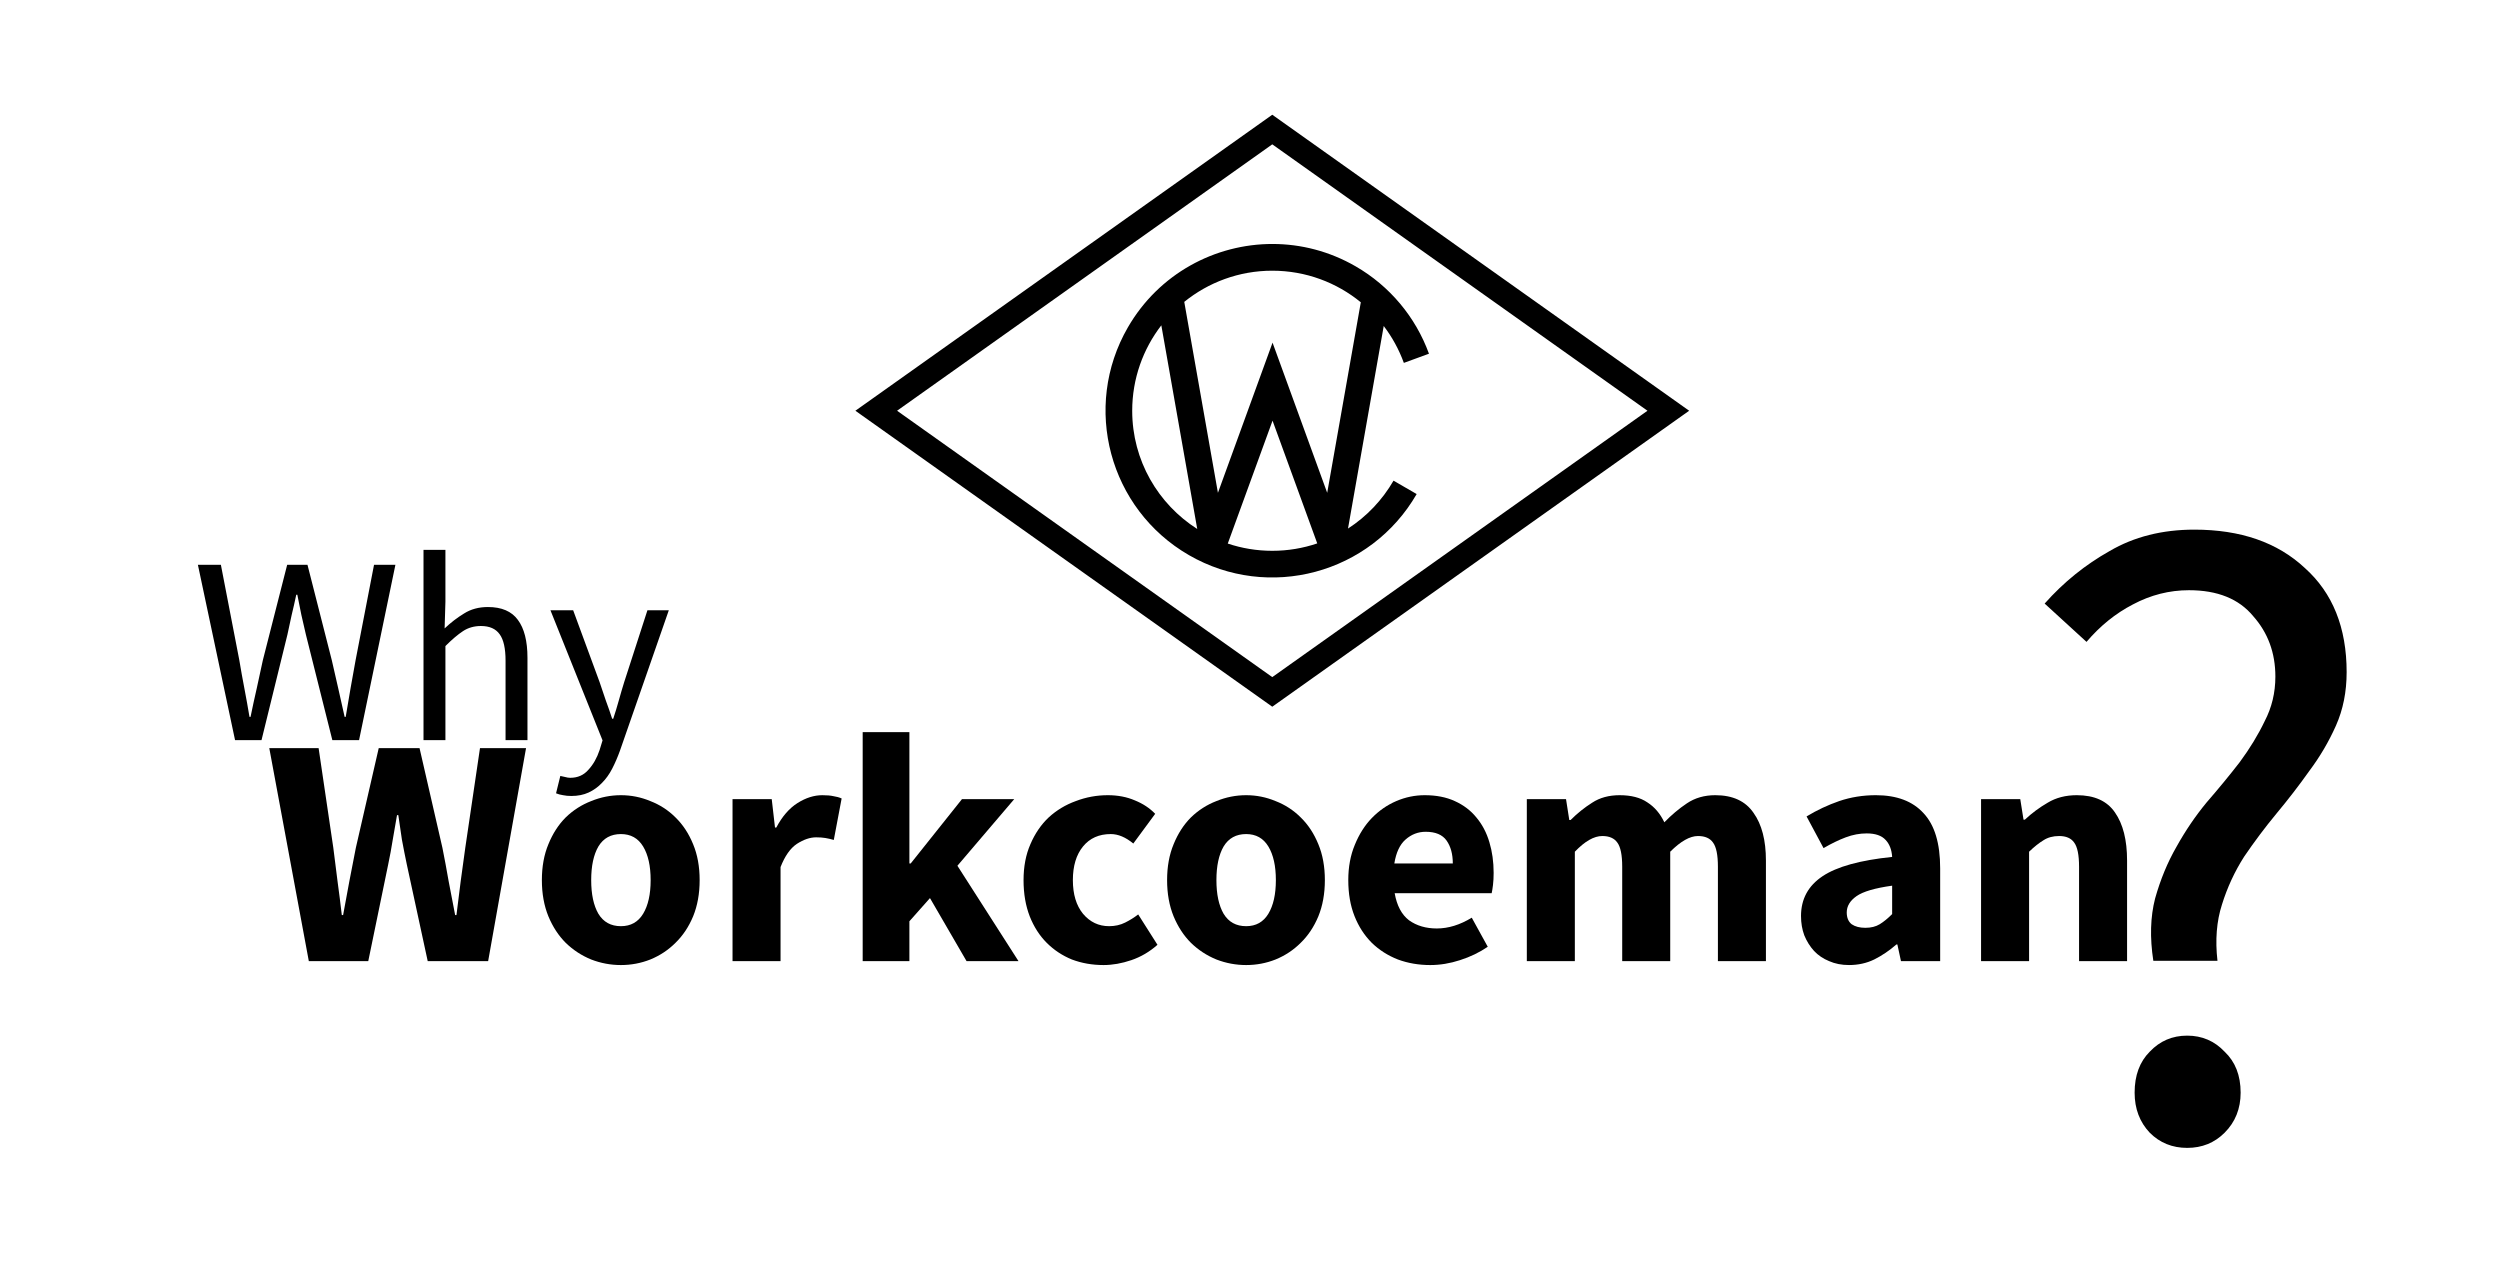
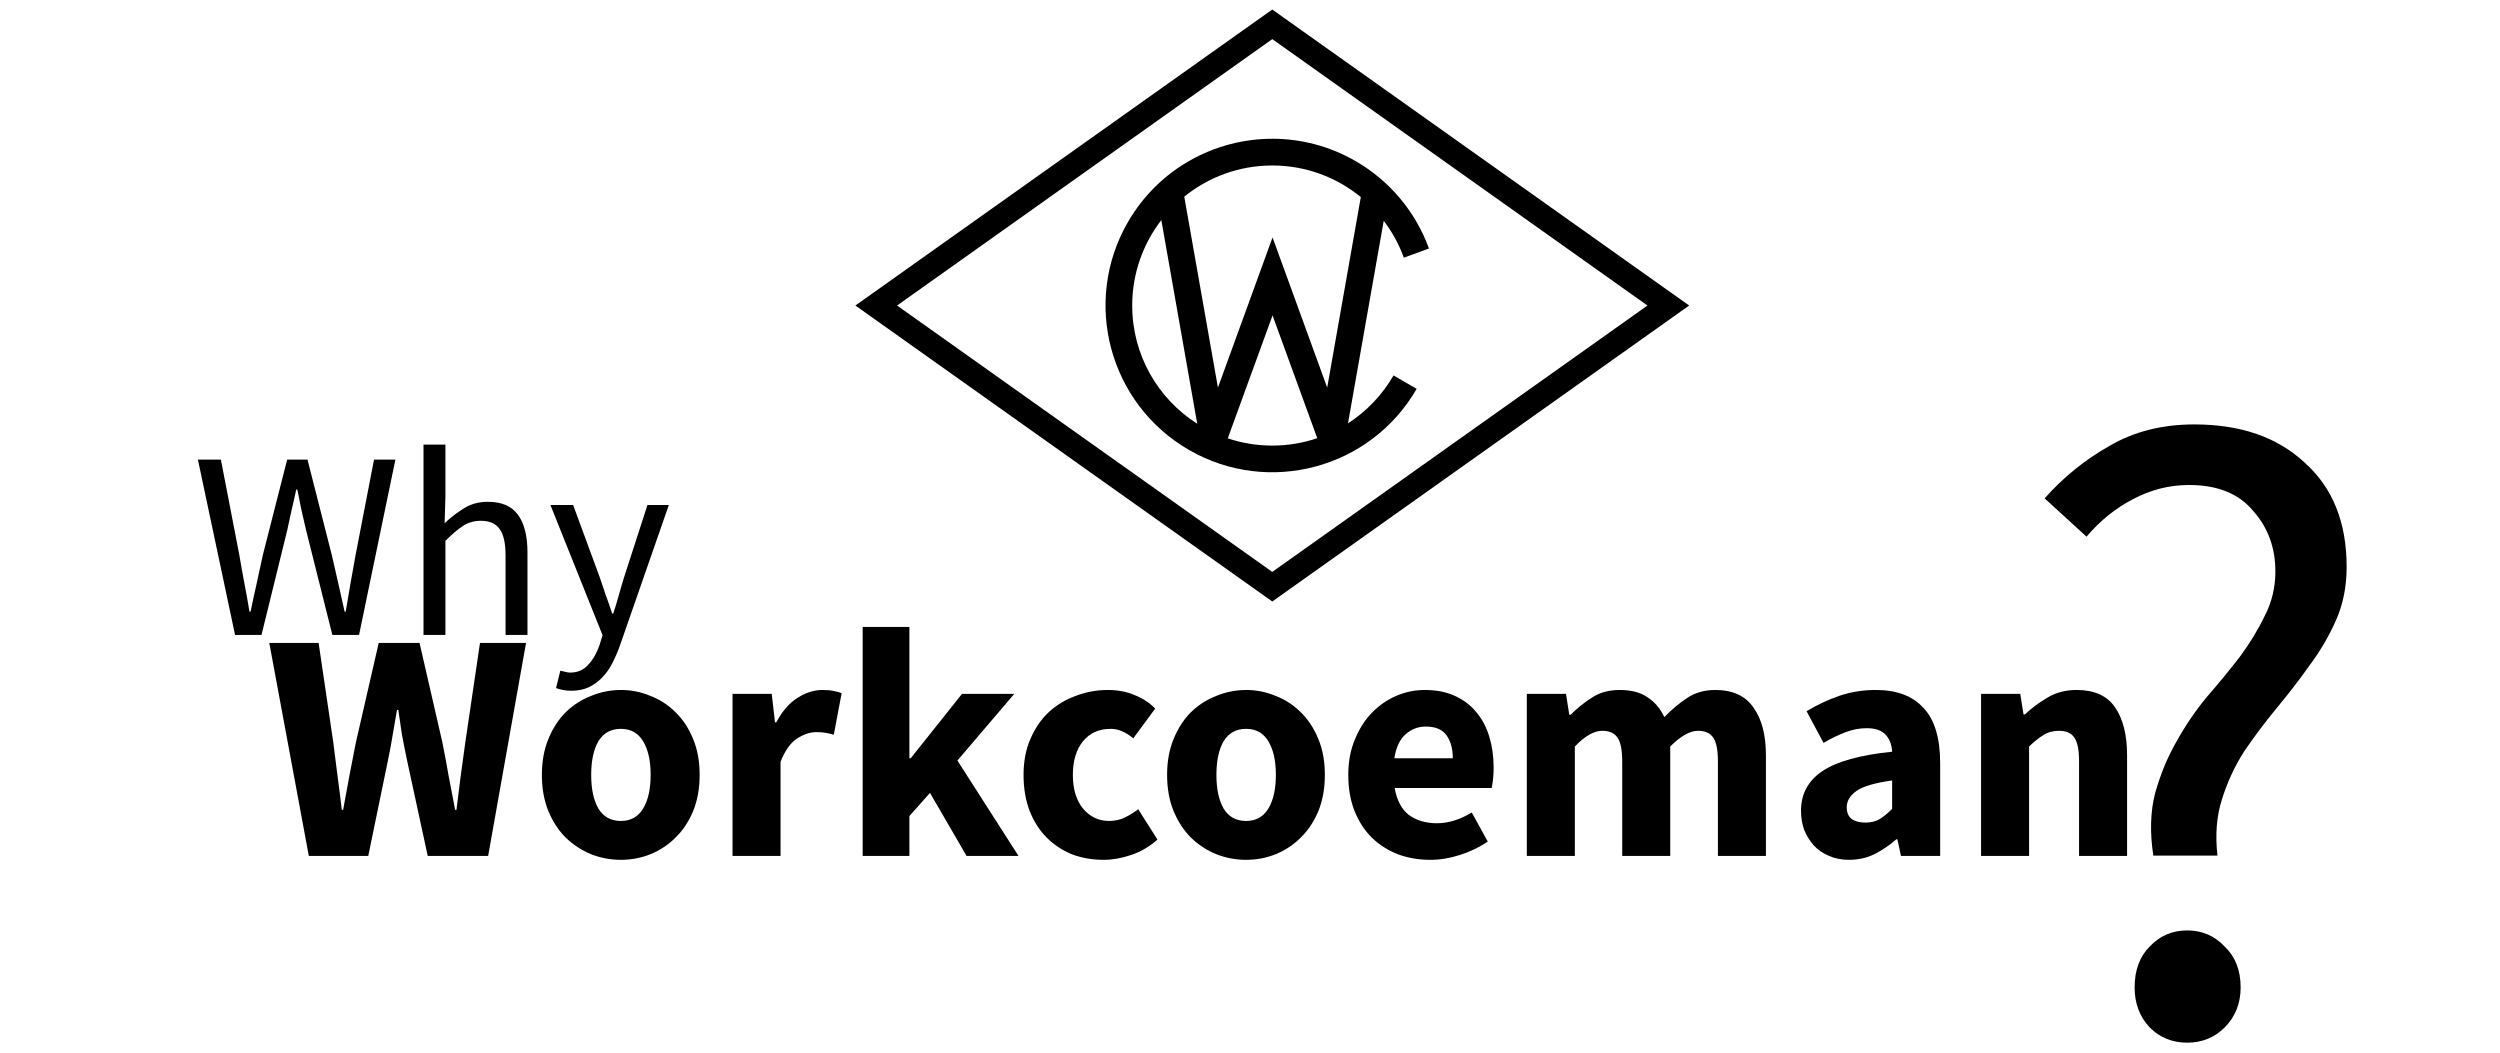
- <svg xmlns="http://www.w3.org/2000/svg" width="297mm" height="150mm" viewBox="0 0 1052.362 531.496" id="svg2" version="1.1">
+ <svg xmlns="http://www.w3.org/2000/svg" version="1.1" id="svg2" viewBox="0 0 1052.362 442.913" height="125mm" width="297mm">
  <defs id="defs4" />
-   <g transform="translate(9.375,-45.02767)" style="fill:#000000" id="g4408">
-     <path id="path4157" style="font-style:normal;font-variant:normal;font-weight:normal;font-stretch:normal;font-size:112.5px;line-height:125%;font-family:'Source Sans Pro';-inkscape-font-specification:'Source Sans Pro';letter-spacing:0px;word-spacing:0px;fill:#000000;fill-opacity:1;stroke:none;stroke-width:1px;stroke-linecap:butt;stroke-linejoin:miter;stroke-opacity:1" d="m 73.93,282.778 h 9.675 l 7.763,40.163 q 1.012,6.075 2.138,11.925 1.125,5.85 2.138,11.925 h 0.45 q 1.238,-6.075 2.587,-11.925 1.35,-5.963 2.588,-11.925 l 10.238,-40.163 h 8.55 l 10.238,40.163 q 1.35,5.85 2.7,11.812 1.35,5.963 2.7,12.037 h 0.45 q 1.012,-6.075 2.025,-11.925 1.012,-5.963 2.138,-11.925 l 7.763,-40.163 h 9 l -15.3,73.8 h -11.25 l -11.137,-44.438 q -1.012,-4.275 -1.913,-8.325 -0.787,-4.162 -1.688,-8.438 h -0.45 q -0.9,4.275 -1.913,8.438 -0.9,4.05 -1.8,8.325 l -10.912,44.438 H 89.568 Z" />
-     <path id="path4159" style="font-style:normal;font-variant:normal;font-weight:normal;font-stretch:normal;font-size:112.5px;line-height:125%;font-family:'Source Sans Pro';-inkscape-font-specification:'Source Sans Pro';letter-spacing:0px;word-spacing:0px;fill:#000000;fill-opacity:1;stroke:none;stroke-width:1px;stroke-linecap:butt;stroke-linejoin:miter;stroke-opacity:1" d="m 168.898,276.478 h 9.225 v 21.825 l -0.338,11.25 q 3.938,-3.712 8.213,-6.3 4.275,-2.7 10.012,-2.7 8.662,0 12.6,5.4 4.05,5.4 4.05,15.975 v 34.65 h -9.225 v -33.413 q 0,-7.763 -2.475,-11.137 -2.475,-3.487 -7.875,-3.487 -4.275,0 -7.537,2.138 -3.263,2.138 -7.425,6.3 v 39.6 h -9.225 z" />
-     <path id="path4161" style="font-style:normal;font-variant:normal;font-weight:normal;font-stretch:normal;font-size:112.5px;line-height:125%;font-family:'Source Sans Pro';-inkscape-font-specification:'Source Sans Pro';letter-spacing:0px;word-spacing:0px;fill:#000000;fill-opacity:1;stroke:none;stroke-width:1px;stroke-linecap:butt;stroke-linejoin:miter;stroke-opacity:1" d="m 226.489,371.653 q 0.9,0.225 2.025,0.45 1.125,0.338 2.138,0.338 4.725,0 7.65,-3.375 3.038,-3.263 4.725,-8.325 l 1.238,-4.05 -21.938,-54.788 h 9.562 l 11.137,30.262 q 1.238,3.6 2.587,7.65 1.462,3.938 2.7,7.763 h 0.45 q 1.238,-3.712 2.362,-7.763 1.125,-4.05 2.25,-7.65 l 9.787,-30.262 h 9 l -20.587,59.175 q -1.462,4.05 -3.263,7.537 -1.8,3.487 -4.275,5.963 -2.475,2.587 -5.625,4.05 -3.15,1.462 -7.312,1.462 -1.913,0 -3.487,-0.338 -1.575,-0.225 -2.925,-0.787 z" />
-     <path id="path4164" style="font-style:normal;font-variant:normal;font-weight:bold;font-stretch:normal;font-size:137.5px;line-height:125%;font-family:'Source Sans Pro';-inkscape-font-specification:'Source Sans Pro Bold';letter-spacing:0px;word-spacing:0px;fill:#000000;fill-opacity:1;stroke:none;stroke-width:1px;stroke-linecap:butt;stroke-linejoin:miter;stroke-opacity:1" d="m 103.981,359.961 h 20.762 l 6.188,41.938 q 0.825,7.013 1.788,14.162 0.963,7.013 1.788,14.162 h 0.55 q 1.375,-7.15 2.612,-14.162 1.375,-7.15 2.75,-14.162 l 9.625,-41.938 h 17.188 l 9.625,41.938 q 1.375,6.875 2.612,14.025 1.375,7.013 2.75,14.3 h 0.55 q 0.963,-7.287 1.788,-14.3 0.963,-7.013 1.925,-14.025 l 6.188,-41.938 h 19.387 l -15.95,89.65 h -25.438 l -8.8,-40.7 q -1.1,-5.225 -2.062,-10.45 -0.825,-5.362 -1.512,-10.312 h -0.55 q -0.825,4.95 -1.788,10.312 -0.825,5.225 -1.925,10.45 l -8.387,40.7 h -25.025 z" />
-     <path id="path4166" style="font-style:normal;font-variant:normal;font-weight:bold;font-stretch:normal;font-size:137.5px;line-height:125%;font-family:'Source Sans Pro';-inkscape-font-specification:'Source Sans Pro Bold';letter-spacing:0px;word-spacing:0px;fill:#000000;fill-opacity:1;stroke:none;stroke-width:1px;stroke-linecap:butt;stroke-linejoin:miter;stroke-opacity:1" d="m 218.724,415.511 q 0,-8.525 2.75,-15.125 2.75,-6.737 7.287,-11.275 4.675,-4.537 10.725,-6.875 6.05,-2.475 12.512,-2.475 6.463,0 12.375,2.475 6.05,2.337 10.588,6.875 4.675,4.537 7.425,11.275 2.75,6.6 2.75,15.125 0,8.525 -2.75,15.262 -2.75,6.6 -7.425,11.137 -4.537,4.537 -10.588,7.013 -5.912,2.337 -12.375,2.337 -6.463,0 -12.512,-2.337 -6.05,-2.475 -10.725,-7.013 -4.537,-4.537 -7.287,-11.137 -2.75,-6.737 -2.75,-15.262 z m 20.762,0 q 0,8.938 3.025,14.162 3.163,5.225 9.488,5.225 6.188,0 9.35,-5.225 3.163,-5.225 3.163,-14.162 0,-8.938 -3.163,-14.162 -3.163,-5.225 -9.35,-5.225 -6.325,0 -9.488,5.225 -3.025,5.225 -3.025,14.162 z" />
-     <path id="path4168" style="font-style:normal;font-variant:normal;font-weight:bold;font-stretch:normal;font-size:137.5px;line-height:125%;font-family:'Source Sans Pro';-inkscape-font-specification:'Source Sans Pro Bold';letter-spacing:0px;word-spacing:0px;fill:#000000;fill-opacity:1;stroke:none;stroke-width:1px;stroke-linecap:butt;stroke-linejoin:miter;stroke-opacity:1" d="m 298.981,381.411 h 16.5 l 1.375,11.963 h 0.55 q 3.712,-7.013 8.938,-10.312 5.225,-3.3 10.45,-3.3 2.888,0 4.675,0.412 1.925,0.275 3.438,0.963 l -3.3,17.462 q -1.925,-0.55 -3.575,-0.825 -1.65,-0.275 -3.85,-0.275 -3.85,0 -8.113,2.75 -4.125,2.75 -6.875,9.762 v 39.6 h -20.212 z" />
-     <path id="path4170" style="font-style:normal;font-variant:normal;font-weight:bold;font-stretch:normal;font-size:137.5px;line-height:125%;font-family:'Source Sans Pro';-inkscape-font-specification:'Source Sans Pro Bold';letter-spacing:0px;word-spacing:0px;fill:#000000;fill-opacity:1;stroke:none;stroke-width:1px;stroke-linecap:butt;stroke-linejoin:miter;stroke-opacity:1" d="m 353.767,353.224 h 19.663 v 55.275 h 0.55 l 21.587,-27.087 h 22 l -23.925,28.05 25.712,40.15 h -21.863 l -15.4,-26.538 -8.662,9.762 v 16.775 h -19.663 z" />
-     <path id="path4172" style="font-style:normal;font-variant:normal;font-weight:bold;font-stretch:normal;font-size:137.5px;line-height:125%;font-family:'Source Sans Pro';-inkscape-font-specification:'Source Sans Pro Bold';letter-spacing:0px;word-spacing:0px;fill:#000000;fill-opacity:1;stroke:none;stroke-width:1px;stroke-linecap:butt;stroke-linejoin:miter;stroke-opacity:1" d="m 421.483,415.511 q 0,-8.525 2.888,-15.125 2.888,-6.737 7.7,-11.275 4.95,-4.537 11.412,-6.875 6.463,-2.475 13.475,-2.475 6.325,0 11.412,2.2 5.088,2.062 8.525,5.638 l -9.213,12.512 q -4.812,-3.987 -9.488,-3.987 -7.425,0 -11.688,5.225 -4.263,5.225 -4.263,14.162 0,8.938 4.263,14.162 4.4,5.225 11,5.225 3.712,0 6.737,-1.512 3.025,-1.512 5.5,-3.438 l 8.113,12.787 q -4.95,4.4 -11,6.463 -6.05,2.062 -11.688,2.062 -7.15,0 -13.338,-2.337 -6.05,-2.475 -10.588,-7.013 -4.537,-4.537 -7.15,-11.137 -2.612,-6.737 -2.612,-15.262 z" />
-     <path id="path4174" style="font-style:normal;font-variant:normal;font-weight:bold;font-stretch:normal;font-size:137.5px;line-height:125%;font-family:'Source Sans Pro';-inkscape-font-specification:'Source Sans Pro Bold';letter-spacing:0px;word-spacing:0px;fill:#000000;fill-opacity:1;stroke:none;stroke-width:1px;stroke-linecap:butt;stroke-linejoin:miter;stroke-opacity:1" d="m 481.908,415.511 q 0,-8.525 2.75,-15.125 2.75,-6.737 7.287,-11.275 4.675,-4.537 10.725,-6.875 6.05,-2.475 12.512,-2.475 6.463,0 12.375,2.475 6.05,2.337 10.588,6.875 4.675,4.537 7.425,11.275 2.75,6.6 2.75,15.125 0,8.525 -2.75,15.262 -2.75,6.6 -7.425,11.137 -4.537,4.537 -10.588,7.013 -5.912,2.337 -12.375,2.337 -6.463,0 -12.512,-2.337 -6.05,-2.475 -10.725,-7.013 -4.537,-4.537 -7.287,-11.137 -2.75,-6.737 -2.75,-15.262 z m 20.762,0 q 0,8.938 3.025,14.162 3.163,5.225 9.488,5.225 6.188,0 9.35,-5.225 3.163,-5.225 3.163,-14.162 0,-8.938 -3.163,-14.162 -3.163,-5.225 -9.35,-5.225 -6.325,0 -9.488,5.225 -3.025,5.225 -3.025,14.162 z" />
-     <path id="path4176" style="font-style:normal;font-variant:normal;font-weight:bold;font-stretch:normal;font-size:137.5px;line-height:125%;font-family:'Source Sans Pro';-inkscape-font-specification:'Source Sans Pro Bold';letter-spacing:0px;word-spacing:0px;fill:#000000;fill-opacity:1;stroke:none;stroke-width:1px;stroke-linecap:butt;stroke-linejoin:miter;stroke-opacity:1" d="m 558.177,415.511 q 0,-8.25 2.75,-14.85 2.75,-6.737 7.15,-11.275 4.537,-4.675 10.312,-7.15 5.775,-2.475 11.963,-2.475 7.287,0 12.65,2.475 5.5,2.475 9.075,6.875 3.712,4.4 5.5,10.45 1.788,5.912 1.788,12.925 0,2.75 -0.275,5.088 -0.275,2.2 -0.55,3.438 h -40.837 q 1.375,7.838 6.05,11.412 4.812,3.438 11.688,3.438 7.287,0 14.713,-4.537 l 6.737,12.238 q -5.225,3.575 -11.688,5.638 -6.325,2.062 -12.512,2.062 -7.287,0 -13.613,-2.337 -6.325,-2.475 -11,-7.013 -4.675,-4.675 -7.287,-11.275 -2.612,-6.6 -2.612,-15.125 z m 44,-7.013 q 0,-5.912 -2.612,-9.625 -2.612,-3.712 -8.8,-3.712 -4.812,0 -8.525,3.3 -3.575,3.163 -4.675,10.037 z" />
-     <path id="path4178" style="font-style:normal;font-variant:normal;font-weight:bold;font-stretch:normal;font-size:137.5px;line-height:125%;font-family:'Source Sans Pro';-inkscape-font-specification:'Source Sans Pro Bold';letter-spacing:0px;word-spacing:0px;fill:#000000;fill-opacity:1;stroke:none;stroke-width:1px;stroke-linecap:butt;stroke-linejoin:miter;stroke-opacity:1" d="m 633.332,381.411 h 16.5 l 1.375,8.8 h 0.55 q 4.263,-4.263 9.075,-7.287 4.812,-3.163 11.55,-3.163 7.287,0 11.688,3.025 4.537,2.888 7.15,8.387 4.537,-4.675 9.488,-7.975 5.088,-3.438 11.963,-3.438 11,0 16.087,7.425 5.225,7.287 5.225,20.075 v 42.35 h -20.212 v -39.737 q 0,-7.425 -2.062,-10.175 -1.925,-2.75 -6.325,-2.75 -5.088,0 -11.688,6.6 v 46.062 h -20.212 v -39.737 q 0,-7.425 -2.062,-10.175 -1.925,-2.75 -6.325,-2.75 -5.225,0 -11.55,6.6 v 46.062 h -20.212 z" />
-     <path id="path4180" style="font-style:normal;font-variant:normal;font-weight:bold;font-stretch:normal;font-size:137.5px;line-height:125%;font-family:'Source Sans Pro';-inkscape-font-specification:'Source Sans Pro Bold';letter-spacing:0px;word-spacing:0px;fill:#000000;fill-opacity:1;stroke:none;stroke-width:1px;stroke-linecap:butt;stroke-linejoin:miter;stroke-opacity:1" d="m 748.752,430.636 q 0,-10.725 9.075,-16.775 9.075,-6.05 29.288,-8.113 -0.275,-4.537 -2.75,-7.15 -2.475,-2.75 -7.975,-2.75 -4.4,0 -8.8,1.65 -4.4,1.65 -9.35,4.537 l -7.15,-13.338 q 6.6,-3.987 13.75,-6.463 7.287,-2.475 15.4,-2.475 13.2,0 20.075,7.562 7.013,7.425 7.013,23.238 v 39.05 h -16.5 l -1.512,-7.013 h -0.412 q -4.4,3.85 -9.35,6.325 -4.812,2.337 -10.588,2.337 -4.675,0 -8.387,-1.65 -3.712,-1.512 -6.325,-4.263 -2.612,-2.888 -4.125,-6.6 -1.375,-3.712 -1.375,-8.113 z m 19.25,-1.512 q 0,3.3 2.062,4.95 2.2,1.512 5.775,1.512 3.575,0 6.05,-1.512 2.475,-1.512 5.225,-4.263 v -11.963 q -10.863,1.512 -14.988,4.4 -4.125,2.888 -4.125,6.875 z" />
-     <path id="path4182" style="font-style:normal;font-variant:normal;font-weight:bold;font-stretch:normal;font-size:137.5px;line-height:125%;font-family:'Source Sans Pro';-inkscape-font-specification:'Source Sans Pro Bold';letter-spacing:0px;word-spacing:0px;fill:#000000;fill-opacity:1;stroke:none;stroke-width:1px;stroke-linecap:butt;stroke-linejoin:miter;stroke-opacity:1" d="m 824.543,381.411 h 16.5 l 1.375,8.662 h 0.55 q 4.4,-4.125 9.625,-7.15 5.225,-3.163 12.238,-3.163 11.137,0 16.087,7.287 5.088,7.287 5.088,20.212 v 42.35 h -20.212 v -39.737 q 0,-7.425 -2.062,-10.175 -1.925,-2.75 -6.325,-2.75 -3.85,0 -6.6,1.788 -2.75,1.65 -6.05,4.812 v 46.062 h -20.212 z" />
-     <path id="path4185" style="font-style:normal;font-variant:normal;font-weight:normal;font-stretch:normal;font-size:375px;line-height:125%;font-family:'Source Sans Pro';-inkscape-font-specification:'Source Sans Pro';letter-spacing:0px;word-spacing:0px;fill:#000000;fill-opacity:1;stroke:none;stroke-width:1px;stroke-linecap:butt;stroke-linejoin:miter;stroke-opacity:1" d="m 897.057,449.474 q -2.25,-14.625 0.75,-26.25 3.375,-12 9,-21.75 5.625,-10.125 12.75,-18.75 7.5,-8.625 13.875,-16.875 6.375,-8.625 10.5,-17.25 4.5,-8.625 4.5,-18.75 0,-15 -9.375,-25.5 -9,-10.875 -27,-10.875 -12.375,0 -23.625,6 -10.875,5.625 -19.5,15.75 l -17.625,-16.125 q 12,-13.5 27.375,-22.125 15.375,-9 35.625,-9 29.25,0 46.5,16.125 17.625,15.75 17.625,43.875 0,12.375 -4.5,22.5 -4.5,10.125 -11.25,19.125 -6.375,9 -13.875,18 -7.125,8.625 -13.5,18 -6,9.375 -9.375,20.25 -3.375,10.5 -1.875,23.625 z m -7.875,55.5 q 0,-10.875 6.375,-17.25 6.375,-6.75 15.75,-6.75 9.375,0 15.75,6.75 6.75,6.375 6.75,17.25 0,10.125 -6.75,16.875 -6.375,6.375 -15.75,6.375 -9.375,0 -15.75,-6.375 -6.375,-6.75 -6.375,-16.875 z" />
-     <path id="path7153" style="display:inline;fill:#000000;fill-opacity:1;fill-rule:nonzero;stroke:none" d="M 526.181,93.328 350.694,217.926 526.181,342.516 701.668,217.926 Z m 0,12.459 L 684.116,217.926 526.181,330.057 368.246,217.926 Z m 0.201,41.94 c -24.297,-0.039 -47.963,12.544 -60.983,35.102 -19.381,33.561 -7.858,76.492 25.709,95.879 33.567,19.379 76.476,7.858 95.855,-25.709 l -9.74,-5.638 c -4.702,8.141 -11.283,15.071 -19.165,20.164 l 15.039,-85.264 c 3.557,4.67 6.422,9.901 8.473,15.525 l 10.57,-3.864 c -5.638,-15.501 -16.569,-28.529 -30.863,-36.778 -11.016,-6.361 -23.029,-9.396 -34.896,-9.417 z m -0.201,11.252 c 14.14,0 27.115,4.985 37.269,13.297 l -14.148,80.2 -23.005,-63.216 -22.991,63.216 -14.172,-80.377 c 10.125,-8.188 23.013,-13.12 37.047,-13.12 z m -46.702,22.991 15.118,85.73 c -16.447,-10.469 -27.376,-28.828 -27.376,-49.758 0,-13.535 4.586,-26.018 12.259,-35.972 z m 46.818,40.127 18.819,51.672 c -5.946,2.021 -12.306,3.119 -18.935,3.119 -6.552,0 -12.843,-1.076 -18.734,-3.05 z" />
+   <g id="g4408" style="fill:#000000" transform="translate(9.375,-89.31901)">
+     <path d="m 73.93,282.778 h 9.675 l 7.763,40.163 q 1.012,6.075 2.138,11.925 1.125,5.85 2.138,11.925 h 0.45 q 1.238,-6.075 2.587,-11.925 1.35,-5.963 2.588,-11.925 l 10.238,-40.163 h 8.55 l 10.238,40.163 q 1.35,5.85 2.7,11.812 1.35,5.963 2.7,12.037 h 0.45 q 1.012,-6.075 2.025,-11.925 1.012,-5.963 2.138,-11.925 l 7.763,-40.163 h 9 l -15.3,73.8 h -11.25 l -11.137,-44.438 q -1.012,-4.275 -1.913,-8.325 -0.787,-4.162 -1.688,-8.438 h -0.45 q -0.9,4.275 -1.913,8.438 -0.9,4.05 -1.8,8.325 l -10.912,44.438 H 89.568 Z" style="font-style:normal;font-variant:normal;font-weight:normal;font-stretch:normal;font-size:112.5px;line-height:125%;font-family:'Source Sans Pro';-inkscape-font-specification:'Source Sans Pro';letter-spacing:0px;word-spacing:0px;fill:#000000;fill-opacity:1;stroke:none;stroke-width:1px;stroke-linecap:butt;stroke-linejoin:miter;stroke-opacity:1" id="path4157" />
+     <path d="m 168.898,276.478 h 9.225 v 21.825 l -0.338,11.25 q 3.938,-3.712 8.213,-6.3 4.275,-2.7 10.012,-2.7 8.662,0 12.6,5.4 4.05,5.4 4.05,15.975 v 34.65 h -9.225 v -33.413 q 0,-7.763 -2.475,-11.137 -2.475,-3.487 -7.875,-3.487 -4.275,0 -7.537,2.138 -3.263,2.138 -7.425,6.3 v 39.6 h -9.225 z" style="font-style:normal;font-variant:normal;font-weight:normal;font-stretch:normal;font-size:112.5px;line-height:125%;font-family:'Source Sans Pro';-inkscape-font-specification:'Source Sans Pro';letter-spacing:0px;word-spacing:0px;fill:#000000;fill-opacity:1;stroke:none;stroke-width:1px;stroke-linecap:butt;stroke-linejoin:miter;stroke-opacity:1" id="path4159" />
+     <path d="m 226.489,371.653 q 0.9,0.225 2.025,0.45 1.125,0.338 2.138,0.338 4.725,0 7.65,-3.375 3.038,-3.263 4.725,-8.325 l 1.238,-4.05 -21.938,-54.788 h 9.562 l 11.137,30.262 q 1.238,3.6 2.587,7.65 1.462,3.938 2.7,7.763 h 0.45 q 1.238,-3.712 2.362,-7.763 1.125,-4.05 2.25,-7.65 l 9.787,-30.262 h 9 l -20.587,59.175 q -1.462,4.05 -3.263,7.537 -1.8,3.487 -4.275,5.963 -2.475,2.587 -5.625,4.05 -3.15,1.462 -7.312,1.462 -1.913,0 -3.487,-0.338 -1.575,-0.225 -2.925,-0.787 z" style="font-style:normal;font-variant:normal;font-weight:normal;font-stretch:normal;font-size:112.5px;line-height:125%;font-family:'Source Sans Pro';-inkscape-font-specification:'Source Sans Pro';letter-spacing:0px;word-spacing:0px;fill:#000000;fill-opacity:1;stroke:none;stroke-width:1px;stroke-linecap:butt;stroke-linejoin:miter;stroke-opacity:1" id="path4161" />
+     <path d="m 103.981,359.961 h 20.762 l 6.188,41.938 q 0.825,7.013 1.788,14.162 0.963,7.013 1.788,14.162 h 0.55 q 1.375,-7.15 2.612,-14.162 1.375,-7.15 2.75,-14.162 l 9.625,-41.938 h 17.188 l 9.625,41.938 q 1.375,6.875 2.612,14.025 1.375,7.013 2.75,14.3 h 0.55 q 0.963,-7.287 1.788,-14.3 0.963,-7.013 1.925,-14.025 l 6.188,-41.938 h 19.387 l -15.95,89.65 h -25.438 l -8.8,-40.7 q -1.1,-5.225 -2.062,-10.45 -0.825,-5.362 -1.512,-10.312 h -0.55 q -0.825,4.95 -1.788,10.312 -0.825,5.225 -1.925,10.45 l -8.387,40.7 h -25.025 z" style="font-style:normal;font-variant:normal;font-weight:bold;font-stretch:normal;font-size:137.5px;line-height:125%;font-family:'Source Sans Pro';-inkscape-font-specification:'Source Sans Pro Bold';letter-spacing:0px;word-spacing:0px;fill:#000000;fill-opacity:1;stroke:none;stroke-width:1px;stroke-linecap:butt;stroke-linejoin:miter;stroke-opacity:1" id="path4164" />
+     <path d="m 218.724,415.511 q 0,-8.525 2.75,-15.125 2.75,-6.737 7.287,-11.275 4.675,-4.537 10.725,-6.875 6.05,-2.475 12.512,-2.475 6.463,0 12.375,2.475 6.05,2.337 10.588,6.875 4.675,4.537 7.425,11.275 2.75,6.6 2.75,15.125 0,8.525 -2.75,15.262 -2.75,6.6 -7.425,11.137 -4.537,4.537 -10.588,7.013 -5.912,2.337 -12.375,2.337 -6.463,0 -12.512,-2.337 -6.05,-2.475 -10.725,-7.013 -4.537,-4.537 -7.287,-11.137 -2.75,-6.737 -2.75,-15.262 z m 20.762,0 q 0,8.938 3.025,14.162 3.163,5.225 9.488,5.225 6.188,0 9.35,-5.225 3.163,-5.225 3.163,-14.162 0,-8.938 -3.163,-14.162 -3.163,-5.225 -9.35,-5.225 -6.325,0 -9.488,5.225 -3.025,5.225 -3.025,14.162 z" style="font-style:normal;font-variant:normal;font-weight:bold;font-stretch:normal;font-size:137.5px;line-height:125%;font-family:'Source Sans Pro';-inkscape-font-specification:'Source Sans Pro Bold';letter-spacing:0px;word-spacing:0px;fill:#000000;fill-opacity:1;stroke:none;stroke-width:1px;stroke-linecap:butt;stroke-linejoin:miter;stroke-opacity:1" id="path4166" />
+     <path d="m 298.981,381.411 h 16.5 l 1.375,11.963 h 0.55 q 3.712,-7.013 8.938,-10.312 5.225,-3.3 10.45,-3.3 2.888,0 4.675,0.412 1.925,0.275 3.438,0.963 l -3.3,17.462 q -1.925,-0.55 -3.575,-0.825 -1.65,-0.275 -3.85,-0.275 -3.85,0 -8.113,2.75 -4.125,2.75 -6.875,9.762 v 39.6 h -20.212 z" style="font-style:normal;font-variant:normal;font-weight:bold;font-stretch:normal;font-size:137.5px;line-height:125%;font-family:'Source Sans Pro';-inkscape-font-specification:'Source Sans Pro Bold';letter-spacing:0px;word-spacing:0px;fill:#000000;fill-opacity:1;stroke:none;stroke-width:1px;stroke-linecap:butt;stroke-linejoin:miter;stroke-opacity:1" id="path4168" />
+     <path d="m 353.767,353.224 h 19.663 v 55.275 h 0.55 l 21.587,-27.087 h 22 l -23.925,28.05 25.712,40.15 h -21.863 l -15.4,-26.538 -8.662,9.762 v 16.775 h -19.663 z" style="font-style:normal;font-variant:normal;font-weight:bold;font-stretch:normal;font-size:137.5px;line-height:125%;font-family:'Source Sans Pro';-inkscape-font-specification:'Source Sans Pro Bold';letter-spacing:0px;word-spacing:0px;fill:#000000;fill-opacity:1;stroke:none;stroke-width:1px;stroke-linecap:butt;stroke-linejoin:miter;stroke-opacity:1" id="path4170" />
+     <path d="m 421.483,415.511 q 0,-8.525 2.888,-15.125 2.888,-6.737 7.7,-11.275 4.95,-4.537 11.412,-6.875 6.463,-2.475 13.475,-2.475 6.325,0 11.412,2.2 5.088,2.062 8.525,5.638 l -9.213,12.512 q -4.812,-3.987 -9.488,-3.987 -7.425,0 -11.688,5.225 -4.263,5.225 -4.263,14.162 0,8.938 4.263,14.162 4.4,5.225 11,5.225 3.712,0 6.737,-1.512 3.025,-1.512 5.5,-3.438 l 8.113,12.787 q -4.95,4.4 -11,6.463 -6.05,2.062 -11.688,2.062 -7.15,0 -13.338,-2.337 -6.05,-2.475 -10.588,-7.013 -4.537,-4.537 -7.15,-11.137 -2.612,-6.737 -2.612,-15.262 z" style="font-style:normal;font-variant:normal;font-weight:bold;font-stretch:normal;font-size:137.5px;line-height:125%;font-family:'Source Sans Pro';-inkscape-font-specification:'Source Sans Pro Bold';letter-spacing:0px;word-spacing:0px;fill:#000000;fill-opacity:1;stroke:none;stroke-width:1px;stroke-linecap:butt;stroke-linejoin:miter;stroke-opacity:1" id="path4172" />
+     <path d="m 481.908,415.511 q 0,-8.525 2.75,-15.125 2.75,-6.737 7.287,-11.275 4.675,-4.537 10.725,-6.875 6.05,-2.475 12.512,-2.475 6.463,0 12.375,2.475 6.05,2.337 10.588,6.875 4.675,4.537 7.425,11.275 2.75,6.6 2.75,15.125 0,8.525 -2.75,15.262 -2.75,6.6 -7.425,11.137 -4.537,4.537 -10.588,7.013 -5.912,2.337 -12.375,2.337 -6.463,0 -12.512,-2.337 -6.05,-2.475 -10.725,-7.013 -4.537,-4.537 -7.287,-11.137 -2.75,-6.737 -2.75,-15.262 z m 20.762,0 q 0,8.938 3.025,14.162 3.163,5.225 9.488,5.225 6.188,0 9.35,-5.225 3.163,-5.225 3.163,-14.162 0,-8.938 -3.163,-14.162 -3.163,-5.225 -9.35,-5.225 -6.325,0 -9.488,5.225 -3.025,5.225 -3.025,14.162 z" style="font-style:normal;font-variant:normal;font-weight:bold;font-stretch:normal;font-size:137.5px;line-height:125%;font-family:'Source Sans Pro';-inkscape-font-specification:'Source Sans Pro Bold';letter-spacing:0px;word-spacing:0px;fill:#000000;fill-opacity:1;stroke:none;stroke-width:1px;stroke-linecap:butt;stroke-linejoin:miter;stroke-opacity:1" id="path4174" />
+     <path d="m 558.177,415.511 q 0,-8.25 2.75,-14.85 2.75,-6.737 7.15,-11.275 4.537,-4.675 10.312,-7.15 5.775,-2.475 11.963,-2.475 7.287,0 12.65,2.475 5.5,2.475 9.075,6.875 3.712,4.4 5.5,10.45 1.788,5.912 1.788,12.925 0,2.75 -0.275,5.088 -0.275,2.2 -0.55,3.438 h -40.837 q 1.375,7.838 6.05,11.412 4.812,3.438 11.688,3.438 7.287,0 14.713,-4.537 l 6.737,12.238 q -5.225,3.575 -11.688,5.638 -6.325,2.062 -12.512,2.062 -7.287,0 -13.613,-2.337 -6.325,-2.475 -11,-7.013 -4.675,-4.675 -7.287,-11.275 -2.612,-6.6 -2.612,-15.125 z m 44,-7.013 q 0,-5.912 -2.612,-9.625 -2.612,-3.712 -8.8,-3.712 -4.812,0 -8.525,3.3 -3.575,3.163 -4.675,10.037 z" style="font-style:normal;font-variant:normal;font-weight:bold;font-stretch:normal;font-size:137.5px;line-height:125%;font-family:'Source Sans Pro';-inkscape-font-specification:'Source Sans Pro Bold';letter-spacing:0px;word-spacing:0px;fill:#000000;fill-opacity:1;stroke:none;stroke-width:1px;stroke-linecap:butt;stroke-linejoin:miter;stroke-opacity:1" id="path4176" />
+     <path d="m 633.332,381.411 h 16.5 l 1.375,8.8 h 0.55 q 4.263,-4.263 9.075,-7.287 4.812,-3.163 11.55,-3.163 7.287,0 11.688,3.025 4.537,2.888 7.15,8.387 4.537,-4.675 9.488,-7.975 5.088,-3.438 11.963,-3.438 11,0 16.087,7.425 5.225,7.287 5.225,20.075 v 42.35 h -20.212 v -39.737 q 0,-7.425 -2.062,-10.175 -1.925,-2.75 -6.325,-2.75 -5.088,0 -11.688,6.6 v 46.062 h -20.212 v -39.737 q 0,-7.425 -2.062,-10.175 -1.925,-2.75 -6.325,-2.75 -5.225,0 -11.55,6.6 v 46.062 h -20.212 z" style="font-style:normal;font-variant:normal;font-weight:bold;font-stretch:normal;font-size:137.5px;line-height:125%;font-family:'Source Sans Pro';-inkscape-font-specification:'Source Sans Pro Bold';letter-spacing:0px;word-spacing:0px;fill:#000000;fill-opacity:1;stroke:none;stroke-width:1px;stroke-linecap:butt;stroke-linejoin:miter;stroke-opacity:1" id="path4178" />
+     <path d="m 748.752,430.636 q 0,-10.725 9.075,-16.775 9.075,-6.05 29.288,-8.113 -0.275,-4.537 -2.75,-7.15 -2.475,-2.75 -7.975,-2.75 -4.4,0 -8.8,1.65 -4.4,1.65 -9.35,4.537 l -7.15,-13.338 q 6.6,-3.987 13.75,-6.463 7.287,-2.475 15.4,-2.475 13.2,0 20.075,7.562 7.013,7.425 7.013,23.238 v 39.05 h -16.5 l -1.512,-7.013 h -0.412 q -4.4,3.85 -9.35,6.325 -4.812,2.337 -10.588,2.337 -4.675,0 -8.387,-1.65 -3.712,-1.512 -6.325,-4.263 -2.612,-2.888 -4.125,-6.6 -1.375,-3.712 -1.375,-8.113 z m 19.25,-1.512 q 0,3.3 2.062,4.95 2.2,1.512 5.775,1.512 3.575,0 6.05,-1.512 2.475,-1.512 5.225,-4.263 v -11.963 q -10.863,1.512 -14.988,4.4 -4.125,2.888 -4.125,6.875 z" style="font-style:normal;font-variant:normal;font-weight:bold;font-stretch:normal;font-size:137.5px;line-height:125%;font-family:'Source Sans Pro';-inkscape-font-specification:'Source Sans Pro Bold';letter-spacing:0px;word-spacing:0px;fill:#000000;fill-opacity:1;stroke:none;stroke-width:1px;stroke-linecap:butt;stroke-linejoin:miter;stroke-opacity:1" id="path4180" />
+     <path d="m 824.543,381.411 h 16.5 l 1.375,8.662 h 0.55 q 4.4,-4.125 9.625,-7.15 5.225,-3.163 12.238,-3.163 11.137,0 16.087,7.287 5.088,7.287 5.088,20.212 v 42.35 h -20.212 v -39.737 q 0,-7.425 -2.062,-10.175 -1.925,-2.75 -6.325,-2.75 -3.85,0 -6.6,1.788 -2.75,1.65 -6.05,4.812 v 46.062 h -20.212 z" style="font-style:normal;font-variant:normal;font-weight:bold;font-stretch:normal;font-size:137.5px;line-height:125%;font-family:'Source Sans Pro';-inkscape-font-specification:'Source Sans Pro Bold';letter-spacing:0px;word-spacing:0px;fill:#000000;fill-opacity:1;stroke:none;stroke-width:1px;stroke-linecap:butt;stroke-linejoin:miter;stroke-opacity:1" id="path4182" />
+     <path d="m 897.057,449.474 q -2.25,-14.625 0.75,-26.25 3.375,-12 9,-21.75 5.625,-10.125 12.75,-18.75 7.5,-8.625 13.875,-16.875 6.375,-8.625 10.5,-17.25 4.5,-8.625 4.5,-18.75 0,-15 -9.375,-25.5 -9,-10.875 -27,-10.875 -12.375,0 -23.625,6 -10.875,5.625 -19.5,15.75 l -17.625,-16.125 q 12,-13.5 27.375,-22.125 15.375,-9 35.625,-9 29.25,0 46.5,16.125 17.625,15.75 17.625,43.875 0,12.375 -4.5,22.5 -4.5,10.125 -11.25,19.125 -6.375,9 -13.875,18 -7.125,8.625 -13.5,18 -6,9.375 -9.375,20.25 -3.375,10.5 -1.875,23.625 z m -7.875,55.5 q 0,-10.875 6.375,-17.25 6.375,-6.75 15.75,-6.75 9.375,0 15.75,6.75 6.75,6.375 6.75,17.25 0,10.125 -6.75,16.875 -6.375,6.375 -15.75,6.375 -9.375,0 -15.75,-6.375 -6.375,-6.75 -6.375,-16.875 z" style="font-style:normal;font-variant:normal;font-weight:normal;font-stretch:normal;font-size:375px;line-height:125%;font-family:'Source Sans Pro';-inkscape-font-specification:'Source Sans Pro';letter-spacing:0px;word-spacing:0px;fill:#000000;fill-opacity:1;stroke:none;stroke-width:1px;stroke-linecap:butt;stroke-linejoin:miter;stroke-opacity:1" id="path4185" />
+     <path d="M 526.181,93.328 350.694,217.926 526.181,342.516 701.668,217.926 Z m 0,12.459 L 684.116,217.926 526.181,330.057 368.246,217.926 Z m 0.201,41.94 c -24.297,-0.039 -47.963,12.544 -60.983,35.102 -19.381,33.561 -7.858,76.492 25.709,95.879 33.567,19.379 76.476,7.858 95.855,-25.709 l -9.74,-5.638 c -4.702,8.141 -11.283,15.071 -19.165,20.164 l 15.039,-85.264 c 3.557,4.67 6.422,9.901 8.473,15.525 l 10.57,-3.864 c -5.638,-15.501 -16.569,-28.529 -30.863,-36.778 -11.016,-6.361 -23.029,-9.396 -34.896,-9.417 z m -0.201,11.252 c 14.14,0 27.115,4.985 37.269,13.297 l -14.148,80.2 -23.005,-63.216 -22.991,63.216 -14.172,-80.377 c 10.125,-8.188 23.013,-13.12 37.047,-13.12 z m -46.702,22.991 15.118,85.73 c -16.447,-10.469 -27.376,-28.828 -27.376,-49.758 0,-13.535 4.586,-26.018 12.259,-35.972 z m 46.818,40.127 18.819,51.672 c -5.946,2.021 -12.306,3.119 -18.935,3.119 -6.552,0 -12.843,-1.076 -18.734,-3.05 z" style="display:inline;fill:#000000;fill-opacity:1;fill-rule:nonzero;stroke:none" id="path7153" />
  </g>
</svg>
